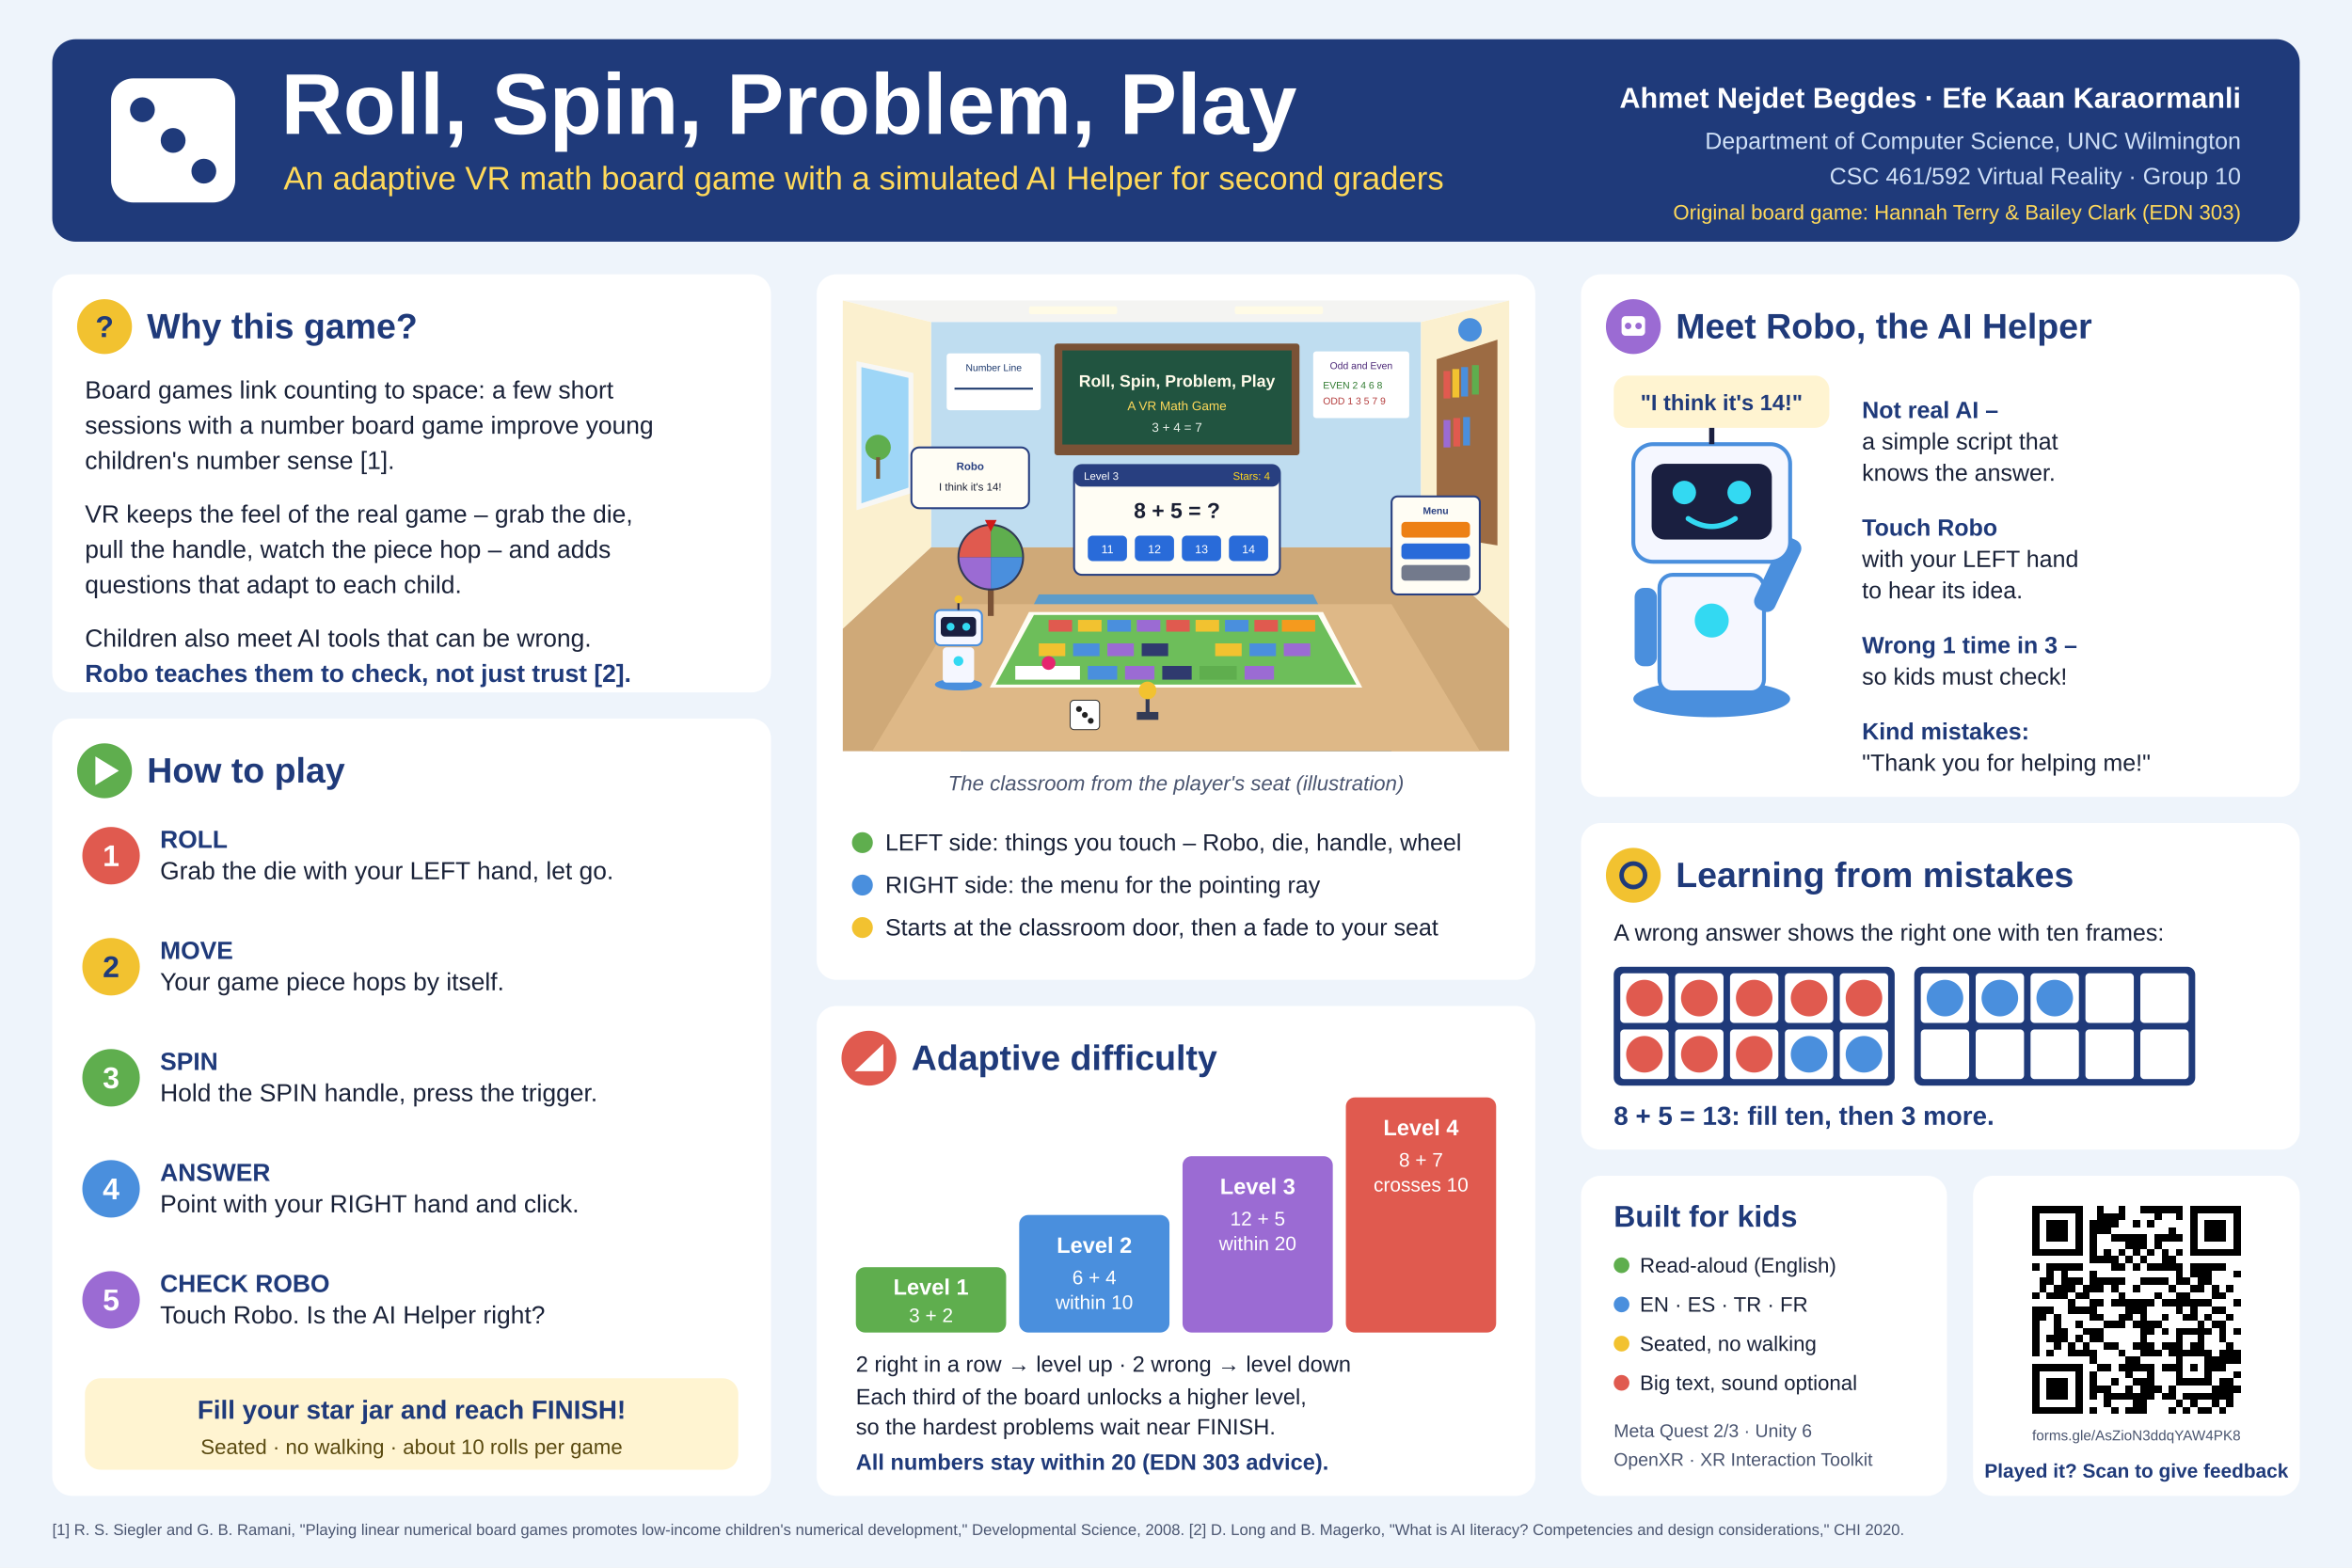
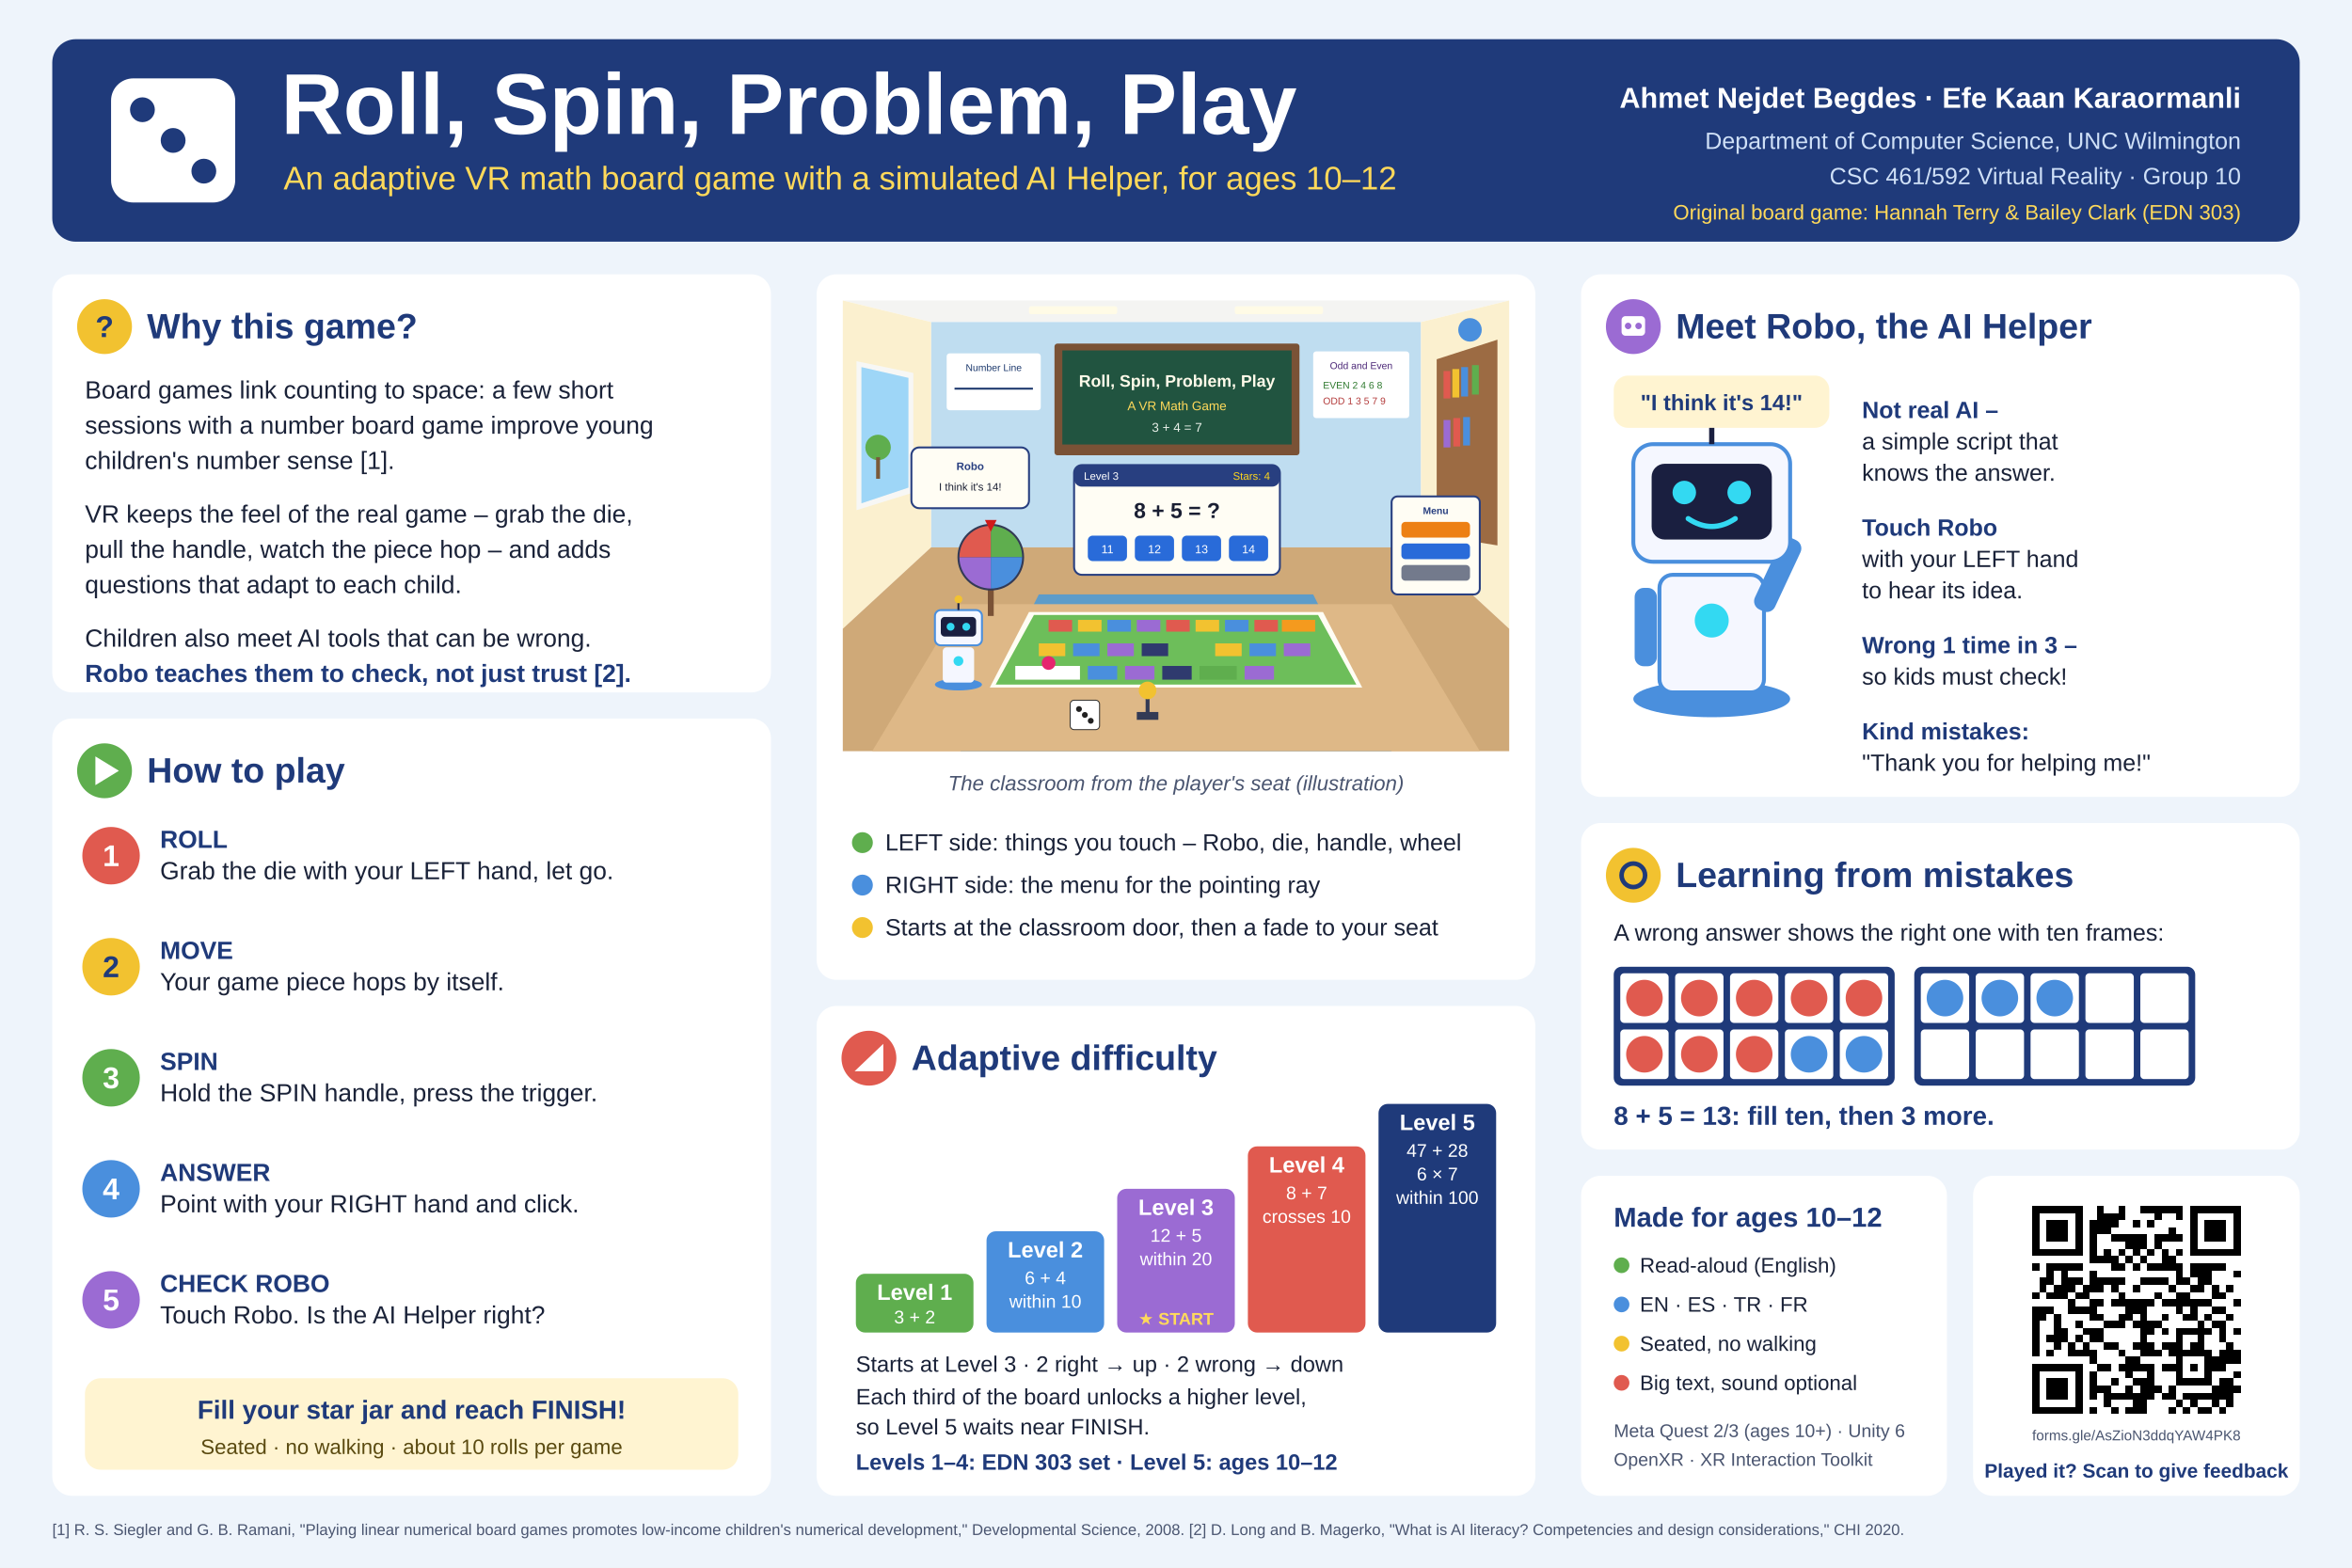
<svg xmlns="http://www.w3.org/2000/svg" width="36in" height="24in" viewBox="0 0 3600 2400" font-family="Arial, Helvetica, sans-serif">
  <rect x="0" y="0" width="3600" height="2400" fill="#EEF4FB" />
  <rect x="80" y="60" width="3440" height="310" rx="36" fill="#1F3A7A" />
  <g transform="translate(170 215)">
    <rect x="0" y="-95" width="190" height="190" rx="34" fill="#FFFFFF" />
    <circle cx="48" cy="-47" r="19" fill="#1F3A7A" />
    <circle cx="95" cy="0" r="19" fill="#1F3A7A" />
    <circle cx="142" cy="47" r="19" fill="#1F3A7A" />
  </g>
  <text x="430" y="205" font-size="132" font-weight="bold" fill="#FFFFFF">Roll, Spin, Problem, Play</text>
-   <text x="434" y="290" font-size="50" fill="#FFD95A">An adaptive VR math board game with a simulated AI Helper for second graders</text>
+   <text x="434" y="290" font-size="50" fill="#FFD95A">An adaptive VR math board game with a simulated AI Helper, for ages 10–12</text>
  <text x="3430" y="165" font-size="44" font-weight="bold" fill="#FFFFFF" text-anchor="end">Ahmet Nejdet Begdes · Efe Kaan Karaormanli</text>
  <text x="3430" y="228" font-size="36" fill="#CFE0F7" text-anchor="end">Department of Computer Science, UNC Wilmington</text>
  <text x="3430" y="282" font-size="36" fill="#CFE0F7" text-anchor="end">CSC 461/592 Virtual Reality · Group 10</text>
  <text x="3430" y="336" font-size="32" fill="#FFD95A" text-anchor="end">Original board game: Hannah Terry &amp; Bailey Clark (EDN 303)</text>
  <rect x="80" y="420" width="1100" height="640" rx="30" fill="#FFFFFF" />
  <circle cx="160" cy="500" r="42" fill="#F2C230" />
  <text x="160" y="516" font-size="46" font-weight="bold" fill="#1F3A7A" text-anchor="middle">?</text>
  <text x="225" y="518" font-size="54" font-weight="bold" fill="#1F3A7A">Why this game?</text>
  <g font-size="38" fill="#1A2238">
    <text x="130" y="610">Board games link counting to space: a few short</text>
    <text x="130" y="664">sessions with a number board game improve young</text>
    <text x="130" y="718">children's number sense [1].</text>
    <text x="130" y="800">VR keeps the feel of the real game – grab the die,</text>
    <text x="130" y="854">pull the handle, watch the piece hop – and adds</text>
    <text x="130" y="908">questions that adapt to each child.</text>
    <text x="130" y="990">Children also meet AI tools that can be wrong.</text>
    <text x="130" y="1044" font-weight="bold" fill="#1F3A7A">Robo teaches them to check, not just trust [2].</text>
  </g>
  <rect x="80" y="1100" width="1100" height="1190" rx="30" fill="#FFFFFF" />
  <circle cx="160" cy="1180" r="42" fill="#5FAE4E" />
  <polygon points="146,1158 146,1202 182,1180" fill="#FFFFFF" />
  <text x="225" y="1198" font-size="54" font-weight="bold" fill="#1F3A7A">How to play</text>
  <g font-size="38" fill="#1A2238">
    <circle cx="170" cy="1310" r="44" fill="#E05A4F" />
    <text x="170" y="1326" font-size="46" font-weight="bold" fill="#FFFFFF" text-anchor="middle">1</text>
    <text x="245" y="1298" font-weight="bold" fill="#1F3A7A">ROLL</text>
    <text x="245" y="1346">Grab the die with your LEFT hand, let go.</text>
    <circle cx="170" cy="1480" r="44" fill="#F2C230" />
    <text x="170" y="1496" font-size="46" font-weight="bold" fill="#1F3A7A" text-anchor="middle">2</text>
    <text x="245" y="1468" font-weight="bold" fill="#1F3A7A">MOVE</text>
    <text x="245" y="1516">Your game piece hops by itself.</text>
    <circle cx="170" cy="1650" r="44" fill="#5FAE4E" />
    <text x="170" y="1666" font-size="46" font-weight="bold" fill="#FFFFFF" text-anchor="middle">3</text>
    <text x="245" y="1638" font-weight="bold" fill="#1F3A7A">SPIN</text>
    <text x="245" y="1686">Hold the SPIN handle, press the trigger.</text>
    <circle cx="170" cy="1820" r="44" fill="#4A8FDD" />
    <text x="170" y="1836" font-size="46" font-weight="bold" fill="#FFFFFF" text-anchor="middle">4</text>
    <text x="245" y="1808" font-weight="bold" fill="#1F3A7A">ANSWER</text>
    <text x="245" y="1856">Point with your RIGHT hand and click.</text>
    <circle cx="170" cy="1990" r="44" fill="#9B6BD3" />
    <text x="170" y="2006" font-size="46" font-weight="bold" fill="#FFFFFF" text-anchor="middle">5</text>
    <text x="245" y="1978" font-weight="bold" fill="#1F3A7A">CHECK ROBO</text>
    <text x="245" y="2026">Touch Robo. Is the AI Helper right?</text>
  </g>
  <rect x="130" y="2110" width="1000" height="140" rx="24" fill="#FFF4D1" />
  <text x="630" y="2172" font-size="40" font-weight="bold" fill="#1F3A7A" text-anchor="middle">Fill your star jar and reach FINISH!</text>
  <text x="630" y="2226" font-size="32" fill="#5A4A10" text-anchor="middle">Seated · no walking · about 10 rolls per game</text>
  <rect x="1250" y="420" width="1100" height="1080" rx="30" fill="#FFFFFF" />
  <svg x="1290" y="460" width="1020" height="690" viewBox="0 0 680 460">
    <polygon points="0,0 680,0 590,22 90,22" fill="#F4F4F2" />
    <rect x="190" y="6" width="90" height="8" rx="2" fill="#FFFBE6" />
    <rect x="400" y="6" width="90" height="8" rx="2" fill="#FFFBE6" />
    <rect x="90" y="22" width="500" height="230" fill="#BFDDF0" />
    <polygon points="0,0 90,22 90,252 0,335" fill="#FBF0CF" />
    <polygon points="680,0 590,22 590,252 680,335" fill="#FBF0CF" />
    <polygon points="0,335 90,252 590,252 680,335 680,460 0,460" fill="#CFA978" />
    <polygon points="120,460 200,300 480,300 560,460" fill="#5E9CC9" />
    <polygon points="14,62 72,74 72,196 14,214" fill="#F7F7F5" />
    <polygon points="19,68 67,79 67,191 19,207" fill="#9ED6F7" />
    <circle cx="36" cy="150" r="13" fill="#5FAE4E" />
    <rect x="34" y="160" width="4" height="22" fill="#7A5A3A" />
    <rect x="216" y="44" width="250" height="114" rx="3" fill="#7A5236" />
    <rect x="224" y="51" width="234" height="96" fill="#215440" />
    <text x="341" y="88" text-anchor="middle" font-size="17" fill="#FFFBEA" font-weight="bold">Roll, Spin, Problem, Play</text>
    <text x="341" y="112" text-anchor="middle" font-size="13" fill="#FFD95A">A VR Math Game</text>
    <text x="341" y="134" text-anchor="middle" font-size="13" fill="#E8F0E8">3 + 4 = 7</text>
    <rect x="106" y="54" width="96" height="58" rx="3" fill="#FFFFFF" />
    <line x1="114" y1="90" x2="194" y2="90" stroke="#1E3A6E" stroke-width="2" />
    <text x="154" y="72" text-anchor="middle" font-size="10" fill="#1E3A6E">Number Line</text>
    <rect x="480" y="52" width="98" height="68" rx="3" fill="#FFFFFF" />
    <text x="529" y="70" text-anchor="middle" font-size="10" fill="#4B2777">Odd and Even</text>
    <text x="490" y="90" font-size="10" fill="#2F7A2F">EVEN 2 4 6 8</text>
    <text x="490" y="106" font-size="10" fill="#B23A3A">ODD 1 3 5 7 9</text>
    <circle cx="341" cy="30" r="0" fill="none" />
    <polygon points="606,60 668,40 668,250 606,240" fill="#9C6B43" />
    <rect x="613" y="72" width="7" height="28" fill="#E05A4F" />
    <rect x="622" y="70" width="7" height="29" fill="#F2C230" />
    <rect x="631" y="68" width="7" height="30" fill="#4A8FDD" />
    <rect x="642" y="66" width="7" height="30" fill="#5FAE4E" />
    <rect x="613" y="122" width="7" height="28" fill="#9B6BD3" />
    <rect x="623" y="120" width="7" height="29" fill="#E05A4F" />
    <rect x="633" y="119" width="7" height="29" fill="#4A8FDD" />
    <circle cx="640" cy="30" r="12" fill="#4A8FDD" />
    <polygon points="120,310 560,310 650,460 30,460" fill="#DEB887" />
    <polygon points="190,318 490,318 530,395 150,395" fill="#FFFDF4" />
    <polygon points="195,321 485,321 524,392 156,392" fill="#6DBE5A" />
    <g fill="#E05A4F">
      <rect x="210" y="326" width="24" height="12" />
      <rect x="330" y="326" width="24" height="12" />
      <rect x="420" y="326" width="24" height="12" />
    </g>
    <g fill="#F2C230">
      <rect x="240" y="326" width="24" height="12" />
      <rect x="360" y="326" width="24" height="12" />
      <rect x="200" y="350" width="27" height="13" />
      <rect x="380" y="350" width="27" height="13" />
    </g>
    <g fill="#4A8FDD">
      <rect x="270" y="326" width="24" height="12" />
      <rect x="390" y="326" width="24" height="12" />
      <rect x="235" y="350" width="27" height="13" />
      <rect x="415" y="350" width="27" height="13" />
      <rect x="250" y="373" width="30" height="14" />
    </g>
    <g fill="#9B6BD3">
      <rect x="300" y="326" width="24" height="12" />
      <rect x="270" y="350" width="27" height="13" />
      <rect x="450" y="350" width="27" height="13" />
      <rect x="288" y="373" width="30" height="14" />
      <rect x="410" y="373" width="30" height="14" />
    </g>
    <g fill="#2F3A6E">
      <rect x="305" y="350" width="27" height="13" />
      <rect x="326" y="373" width="30" height="14" />
    </g>
    <rect x="448" y="326" width="34" height="12" fill="#F59A1E" />
    <rect x="176" y="373" width="66" height="14" fill="#FFFFFF" />
    <rect x="364" y="373" width="38" height="14" fill="#5FAE4E" />
    <circle cx="210" cy="370" r="7" fill="#E6266F" />
    <rect x="232" y="408" width="30" height="30" rx="4" fill="#FFFFFF" stroke="#333333" stroke-width="1" />
    <circle cx="241" cy="417" r="3" fill="#222222" />
    <circle cx="253" cy="429" r="3" fill="#222222" />
    <circle cx="247" cy="423" r="3" fill="#222222" />
    <rect x="300" y="420" width="22" height="8" fill="#333A55" />
    <rect x="309" y="400" width="4" height="22" fill="#333A55" />
    <circle cx="311" cy="398" r="9" fill="#F2C230" />
    <rect x="148" y="282" width="6" height="40" fill="#7A5236" />
    <circle cx="151" cy="262" r="34" fill="#333A55" />
    <path d="M151 262 L151 230 A32 32 0 0 1 183 262 Z" fill="#5FAE4E" />
    <path d="M151 262 L183 262 A32 32 0 0 1 151 294 Z" fill="#4A8FDD" />
    <path d="M151 262 L151 294 A32 32 0 0 1 119 262 Z" fill="#9B6BD3" />
    <path d="M151 262 L119 262 A32 32 0 0 1 151 230 Z" fill="#E05A4F" />
    <polygon points="145,224 157,224 151,236" fill="#D11A1A" />
    <g transform="translate(118 330)">
      <ellipse cx="0" cy="62" rx="24" ry="6" fill="#4A8FDD" />
      <rect x="-16" y="24" width="32" height="36" rx="4" fill="#F5F7FF" />
      <circle cx="0" cy="38" r="5" fill="#33D9F2" />
      <rect x="-24" y="-14" width="48" height="36" rx="6" fill="#F5F7FF" stroke="#4A8FDD" stroke-width="2" />
      <rect x="-18" y="-7" width="36" height="20" rx="4" fill="#1A1F40" />
      <circle cx="-8" cy="3" r="4" fill="#33D9F2" />
      <circle cx="8" cy="3" r="4" fill="#33D9F2" />
      <line x1="0" y1="-14" x2="0" y2="-22" stroke="#1A1F40" stroke-width="2" />
      <circle cx="0" cy="-25" r="4" fill="#F2C230" />
    </g>
    <rect x="70" y="150" width="120" height="62" rx="8" fill="#FFFDF4" stroke="#283F80" stroke-width="2" />
    <text x="130" y="173" text-anchor="middle" font-size="11" fill="#283F80" font-weight="bold">Robo</text>
    <text x="130" y="194" text-anchor="middle" font-size="11" fill="#1A1F33">I think it's 14!</text>
    <rect x="236" y="168" width="210" height="112" rx="8" fill="#FFFDF4" stroke="#283F80" stroke-width="2" />
    <rect x="236" y="168" width="210" height="22" rx="8" fill="#283F80" />
    <text x="246" y="183" font-size="11" fill="#FFFFFF">Level 3</text>
    <text x="436" y="183" text-anchor="end" font-size="11" fill="#FFD61A">Stars: 4</text>
    <text x="341" y="222" text-anchor="middle" font-size="22" fill="#1A1F33" font-weight="bold">8 + 5 = ?</text>
    <g fill="#296BD9">
      <rect x="250" y="240" width="40" height="26" rx="5" />
      <rect x="298" y="240" width="40" height="26" rx="5" />
      <rect x="346" y="240" width="40" height="26" rx="5" />
      <rect x="394" y="240" width="40" height="26" rx="5" />
    </g>
    <g font-size="12" fill="#FFFFFF" text-anchor="middle">
      <text x="270" y="258">11</text>
      <text x="318" y="258">12</text>
      <text x="366" y="258">13</text>
      <text x="414" y="258">14</text>
    </g>
    <rect x="560" y="200" width="90" height="100" rx="6" fill="#FFFDF4" stroke="#283F80" stroke-width="2" />
    <text x="605" y="218" text-anchor="middle" font-size="10" fill="#283F80" font-weight="bold">Menu</text>
    <rect x="570" y="226" width="70" height="16" rx="4" fill="#ED8014" />
    <rect x="570" y="248" width="70" height="16" rx="4" fill="#296BD9" />
    <rect x="570" y="270" width="70" height="16" rx="4" fill="#737A8C" />
  </svg>
  <text x="1800" y="1210" font-size="32" fill="#4A5570" text-anchor="middle" font-style="italic">The classroom from the player's seat (illustration)</text>
  <g font-size="36" fill="#1A2238">
    <circle cx="1320" cy="1290" r="16" fill="#5FAE4E" />
    <text x="1355" y="1302">LEFT side: things you touch – Robo, die, handle, wheel</text>
    <circle cx="1320" cy="1355" r="16" fill="#4A8FDD" />
    <text x="1355" y="1367">RIGHT side: the menu for the pointing ray</text>
    <circle cx="1320" cy="1420" r="16" fill="#F2C230" />
    <text x="1355" y="1432">Starts at the classroom door, then a fade to your seat</text>
  </g>
  <rect x="1250" y="1540" width="1100" height="750" rx="30" fill="#FFFFFF" />
  <circle cx="1330" cy="1620" r="42" fill="#E05A4F" />
  <polygon points="1308,1640 1352,1640 1352,1598" fill="#FFFFFF" />
  <text x="1395" y="1638" font-size="54" font-weight="bold" fill="#1F3A7A">Adaptive difficulty</text>
  <g font-size="34" font-weight="bold" fill="#FFFFFF" text-anchor="middle">
-     <rect x="1310" y="1940" width="230" height="100" rx="14" fill="#5FAE4E" />
-     <text x="1425" y="1982">Level 1</text>
-     <rect x="1560" y="1860" width="230" height="180" rx="14" fill="#4A8FDD" />
-     <text x="1675" y="1918">Level 2</text>
-     <rect x="1810" y="1770" width="230" height="270" rx="14" fill="#9B6BD3" />
-     <text x="1925" y="1828">Level 3</text>
-     <rect x="2060" y="1680" width="230" height="360" rx="14" fill="#E05A4F" />
-     <text x="2175" y="1738">Level 4</text>
-   </g>
-   <g font-size="30" fill="#FFFFFF" text-anchor="middle">
-     <text x="1425" y="2024">3 + 2</text>
-     <text x="1675" y="1966">6 + 4</text>
-     <text x="1675" y="2004">within 10</text>
-     <text x="1925" y="1876">12 + 5</text>
-     <text x="1925" y="1914">within 20</text>
-     <text x="2175" y="1786">8 + 7</text>
-     <text x="2175" y="1824">crosses 10</text>
-   </g>
+     <rect x="1310" y="1950" width="180" height="90" rx="14" fill="#5FAE4E" />
+     <text x="1400" y="1990">Level 1</text>
+     <rect x="1510" y="1885" width="180" height="155" rx="14" fill="#4A8FDD" />
+     <text x="1600" y="1925">Level 2</text>
+     <rect x="1710" y="1820" width="180" height="220" rx="14" fill="#9B6BD3" />
+     <text x="1800" y="1860">Level 3</text>
+     <rect x="1910" y="1755" width="180" height="285" rx="14" fill="#E05A4F" />
+     <text x="2000" y="1795">Level 4</text>
+     <rect x="2110" y="1690" width="180" height="350" rx="14" fill="#1F3A7A" />
+     <text x="2200" y="1730">Level 5</text>
+   </g>
+   <g font-size="28" fill="#FFFFFF" text-anchor="middle">
+     <text x="1400" y="2026">3 + 2</text>
+     <text x="1600" y="1966">6 + 4</text>
+     <text x="1600" y="2002">within 10</text>
+     <text x="1800" y="1901">12 + 5</text>
+     <text x="1800" y="1937">within 20</text>
+     <text x="2000" y="1836">8 + 7</text>
+     <text x="2000" y="1872">crosses 10</text>
+     <text x="2200" y="1771">47 + 28</text>
+     <text x="2200" y="1807">6 × 7</text>
+     <text x="2200" y="1843">within 100</text>
+   </g>
+   <text x="1800" y="2028" font-size="26" font-weight="bold" fill="#FFD95A" text-anchor="middle">★ START</text>
  <g font-size="34" fill="#1A2238">
-     <text x="1310" y="2100">2 right in a row → level up · 2 wrong → level down</text>
+     <text x="1310" y="2100">Starts at Level 3 · 2 right → up · 2 wrong → down</text>
    <text x="1310" y="2150">Each third of the board unlocks a higher level,</text>
-     <text x="1310" y="2196">so the hardest problems wait near FINISH.</text>
-     <text x="1310" y="2250" font-weight="bold" fill="#1F3A7A">All numbers stay within 20 (EDN 303 advice).</text>
+     <text x="1310" y="2196">so Level 5 waits near FINISH.</text>
+     <text x="1310" y="2250" font-weight="bold" fill="#1F3A7A">Levels 1–4: EDN 303 set · Level 5: ages 10–12</text>
  </g>
  <rect x="2420" y="420" width="1100" height="800" rx="30" fill="#FFFFFF" />
  <circle cx="2500" cy="500" r="42" fill="#9B6BD3" />
  <rect x="2482" y="484" width="36" height="30" rx="6" fill="#FFFFFF" />
  <circle cx="2492" cy="499" r="5" fill="#9B6BD3" />
  <circle cx="2508" cy="499" r="5" fill="#9B6BD3" />
  <text x="2565" y="518" font-size="54" font-weight="bold" fill="#1F3A7A">Meet Robo, the AI Helper</text>
  <g transform="translate(2620 800)">
    <ellipse cx="0" cy="270" rx="120" ry="28" fill="#4A8FDD" />
    <rect x="-80" y="80" width="160" height="180" rx="20" fill="#F5F7FF" stroke="#4A8FDD" stroke-width="6" />
    <circle cx="0" cy="150" r="26" fill="#33D9F2" />
    <rect x="-118" y="100" width="34" height="120" rx="14" fill="#4A8FDD" />
    <rect x="84" y="20" width="34" height="120" rx="14" fill="#4A8FDD" transform="rotate(25 101 80)" />
    <rect x="-120" y="-120" width="240" height="180" rx="30" fill="#F5F7FF" stroke="#4A8FDD" stroke-width="6" />
    <rect x="-92" y="-90" width="184" height="116" rx="20" fill="#1A1F40" />
    <circle cx="-42" cy="-46" r="18" fill="#33D9F2" />
    <circle cx="42" cy="-46" r="18" fill="#33D9F2" />
    <path d="M -36 -6 Q 0 18 36 -6" stroke="#33D9F2" stroke-width="8" fill="none" stroke-linecap="round" />
    <line x1="0" y1="-120" x2="0" y2="-160" stroke="#1A1F40" stroke-width="8" />
    <circle cx="0" cy="-172" r="18" fill="#F2C230" />
  </g>
  <rect x="2470" y="575" width="330" height="80" rx="22" fill="#FFF4D1" />
  <text x="2635" y="628" font-size="34" font-weight="bold" fill="#1F3A7A" text-anchor="middle">"I think it's 14!"</text>
  <g font-size="36" fill="#1A2238">
    <text x="2850" y="640" font-weight="bold" fill="#1F3A7A">Not real AI –</text>
    <text x="2850" y="688">a simple script that</text>
    <text x="2850" y="736">knows the answer.</text>
    <text x="2850" y="820" font-weight="bold" fill="#1F3A7A">Touch Robo</text>
    <text x="2850" y="868">with your LEFT hand</text>
    <text x="2850" y="916">to hear its idea.</text>
    <text x="2850" y="1000" font-weight="bold" fill="#1F3A7A">Wrong 1 time in 3 –</text>
    <text x="2850" y="1048">so kids must check!</text>
    <text x="2850" y="1132" font-weight="bold" fill="#1F3A7A">Kind mistakes:</text>
    <text x="2850" y="1180">"Thank you for helping me!"</text>
  </g>
  <rect x="2420" y="1260" width="1100" height="500" rx="30" fill="#FFFFFF" />
  <circle cx="2500" cy="1340" r="42" fill="#F2C230" />
  <circle cx="2500" cy="1340" r="18" fill="none" stroke="#1F3A7A" stroke-width="7" />
  <text x="2565" y="1358" font-size="54" font-weight="bold" fill="#1F3A7A">Learning from mistakes</text>
  <text x="2470" y="1440" font-size="36" fill="#1A2238">A wrong answer shows the right one with ten frames:</text>
  <g>
    <rect x="2470" y="1480" width="430" height="182" rx="12" fill="#1F3A7A" />
    <rect x="2930" y="1480" width="430" height="182" rx="12" fill="#1F3A7A" />
    <g fill="#FFFFFF">
      <rect x="2480" y="1490" width="74" height="76" rx="6" />
      <rect x="2564" y="1490" width="74" height="76" rx="6" />
      <rect x="2648" y="1490" width="74" height="76" rx="6" />
      <rect x="2732" y="1490" width="74" height="76" rx="6" />
      <rect x="2816" y="1490" width="74" height="76" rx="6" />
      <rect x="2480" y="1576" width="74" height="76" rx="6" />
      <rect x="2564" y="1576" width="74" height="76" rx="6" />
      <rect x="2648" y="1576" width="74" height="76" rx="6" />
      <rect x="2732" y="1576" width="74" height="76" rx="6" />
      <rect x="2816" y="1576" width="74" height="76" rx="6" />
      <rect x="2940" y="1490" width="74" height="76" rx="6" />
      <rect x="3024" y="1490" width="74" height="76" rx="6" />
      <rect x="3108" y="1490" width="74" height="76" rx="6" />
      <rect x="3192" y="1490" width="74" height="76" rx="6" />
      <rect x="3276" y="1490" width="74" height="76" rx="6" />
      <rect x="2940" y="1576" width="74" height="76" rx="6" />
      <rect x="3024" y="1576" width="74" height="76" rx="6" />
      <rect x="3108" y="1576" width="74" height="76" rx="6" />
      <rect x="3192" y="1576" width="74" height="76" rx="6" />
      <rect x="3276" y="1576" width="74" height="76" rx="6" />
    </g>
    <g fill="#E05A4F">
      <circle cx="2517" cy="1528" r="28" />
      <circle cx="2601" cy="1528" r="28" />
      <circle cx="2685" cy="1528" r="28" />
      <circle cx="2769" cy="1528" r="28" />
      <circle cx="2853" cy="1528" r="28" />
      <circle cx="2517" cy="1614" r="28" />
      <circle cx="2601" cy="1614" r="28" />
      <circle cx="2685" cy="1614" r="28" />
    </g>
    <g fill="#4A8FDD">
      <circle cx="2769" cy="1614" r="28" />
      <circle cx="2853" cy="1614" r="28" />
      <circle cx="2977" cy="1528" r="28" />
      <circle cx="3061" cy="1528" r="28" />
      <circle cx="3145" cy="1528" r="28" />
    </g>
  </g>
  <text x="2470" y="1722" font-size="40" font-weight="bold" fill="#1F3A7A">8 + 5 = 13: fill ten, then 3 more.</text>
  <rect x="2420" y="1800" width="560" height="490" rx="30" fill="#FFFFFF" />
-   <text x="2470" y="1878" font-size="46" font-weight="bold" fill="#1F3A7A">Built for kids</text>
+   <text x="2470" y="1878" font-size="42" font-weight="bold" fill="#1F3A7A">Made for ages 10–12</text>
  <g font-size="32" fill="#1A2238">
    <circle cx="2482" cy="1937" r="12" fill="#5FAE4E" />
    <text x="2510" y="1948">Read-aloud (English)</text>
    <circle cx="2482" cy="1997" r="12" fill="#4A8FDD" />
    <text x="2510" y="2008">EN · ES · TR · FR</text>
    <circle cx="2482" cy="2057" r="12" fill="#F2C230" />
    <text x="2510" y="2068">Seated, no walking</text>
    <circle cx="2482" cy="2117" r="12" fill="#E05A4F" />
    <text x="2510" y="2128">Big text, sound optional</text>
  </g>
-   <text x="2470" y="2200" font-size="28" fill="#4A5570">Meta Quest 2/3 · Unity 6</text>
+   <text x="2470" y="2200" font-size="28" fill="#4A5570">Meta Quest 2/3 (ages 10+) · Unity 6</text>
  <text x="2470" y="2244" font-size="28" fill="#4A5570">OpenXR · XR Interaction Toolkit</text>
  <rect x="3020" y="1800" width="500" height="490" rx="30" fill="#FFFFFF" />
  <g id="feedback-qr" fill="#000000" shape-rendering="crispEdges">
    <rect x="3110.5" y="1846" width="77" height="11" />
    <rect x="3209.5" y="1846" width="11" height="11" />
    <rect x="3242.5" y="1846" width="11" height="11" />
    <rect x="3275.5" y="1846" width="66" height="11" />
    <rect x="3352.5" y="1846" width="77" height="11" />
    <rect x="3110.5" y="1857" width="11" height="11" />
    <rect x="3176.5" y="1857" width="11" height="11" />
    <rect x="3209.5" y="1857" width="44" height="11" />
    <rect x="3297.5" y="1857" width="11" height="11" />
    <rect x="3330.5" y="1857" width="11" height="11" />
    <rect x="3352.5" y="1857" width="11" height="11" />
    <rect x="3418.5" y="1857" width="11" height="11" />
    <rect x="3110.5" y="1868" width="11" height="11" />
    <rect x="3132.5" y="1868" width="33" height="11" />
    <rect x="3176.5" y="1868" width="11" height="11" />
    <rect x="3198.5" y="1868" width="44" height="11" />
    <rect x="3264.5" y="1868" width="11" height="11" />
    <rect x="3286.5" y="1868" width="11" height="11" />
    <rect x="3352.5" y="1868" width="11" height="11" />
    <rect x="3374.5" y="1868" width="33" height="11" />
    <rect x="3418.5" y="1868" width="11" height="11" />
    <rect x="3110.5" y="1879" width="11" height="11" />
    <rect x="3132.5" y="1879" width="33" height="11" />
    <rect x="3176.5" y="1879" width="11" height="11" />
    <rect x="3198.5" y="1879" width="33" height="11" />
    <rect x="3319.5" y="1879" width="11" height="11" />
    <rect x="3352.5" y="1879" width="11" height="11" />
    <rect x="3374.5" y="1879" width="33" height="11" />
    <rect x="3418.5" y="1879" width="11" height="11" />
    <rect x="3110.5" y="1890" width="11" height="11" />
    <rect x="3132.5" y="1890" width="33" height="11" />
    <rect x="3176.5" y="1890" width="11" height="11" />
    <rect x="3198.5" y="1890" width="11" height="11" />
    <rect x="3231.5" y="1890" width="55" height="11" />
    <rect x="3297.5" y="1890" width="44" height="11" />
    <rect x="3352.5" y="1890" width="11" height="11" />
    <rect x="3374.5" y="1890" width="33" height="11" />
    <rect x="3418.5" y="1890" width="11" height="11" />
    <rect x="3110.5" y="1901" width="11" height="11" />
    <rect x="3176.5" y="1901" width="11" height="11" />
    <rect x="3198.5" y="1901" width="11" height="11" />
    <rect x="3253.5" y="1901" width="33" height="11" />
    <rect x="3297.5" y="1901" width="11" height="11" />
    <rect x="3352.5" y="1901" width="11" height="11" />
    <rect x="3418.5" y="1901" width="11" height="11" />
    <rect x="3110.5" y="1912" width="77" height="11" />
    <rect x="3198.5" y="1912" width="11" height="11" />
    <rect x="3220.5" y="1912" width="11" height="11" />
    <rect x="3242.5" y="1912" width="11" height="11" />
    <rect x="3264.5" y="1912" width="11" height="11" />
    <rect x="3286.5" y="1912" width="11" height="11" />
    <rect x="3308.5" y="1912" width="11" height="11" />
    <rect x="3330.5" y="1912" width="11" height="11" />
    <rect x="3352.5" y="1912" width="77" height="11" />
    <rect x="3198.5" y="1923" width="44" height="11" />
    <rect x="3253.5" y="1923" width="11" height="11" />
    <rect x="3275.5" y="1923" width="11" height="11" />
    <rect x="3308.5" y="1923" width="22" height="11" />
    <rect x="3110.5" y="1934" width="11" height="11" />
    <rect x="3132.5" y="1934" width="55" height="11" />
    <rect x="3231.5" y="1934" width="22" height="11" />
    <rect x="3264.5" y="1934" width="11" height="11" />
    <rect x="3286.5" y="1934" width="55" height="11" />
    <rect x="3352.5" y="1934" width="55" height="11" />
    <rect x="3132.5" y="1945" width="11" height="11" />
    <rect x="3154.5" y="1945" width="11" height="11" />
    <rect x="3198.5" y="1945" width="11" height="11" />
    <rect x="3330.5" y="1945" width="11" height="11" />
    <rect x="3352.5" y="1945" width="33" height="11" />
    <rect x="3418.5" y="1945" width="11" height="11" />
    <rect x="3121.5" y="1956" width="22" height="11" />
    <rect x="3154.5" y="1956" width="33" height="11" />
    <rect x="3198.5" y="1956" width="55" height="11" />
    <rect x="3275.5" y="1956" width="44" height="11" />
    <rect x="3330.5" y="1956" width="22" height="11" />
    <rect x="3363.5" y="1956" width="22" height="11" />
    <rect x="3121.5" y="1967" width="11" height="11" />
    <rect x="3143.5" y="1967" width="33" height="11" />
    <rect x="3187.5" y="1967" width="33" height="11" />
    <rect x="3231.5" y="1967" width="11" height="11" />
    <rect x="3264.5" y="1967" width="11" height="11" />
    <rect x="3319.5" y="1967" width="11" height="11" />
    <rect x="3352.5" y="1967" width="22" height="11" />
    <rect x="3385.5" y="1967" width="11" height="11" />
    <rect x="3407.5" y="1967" width="11" height="11" />
    <rect x="3110.5" y="1978" width="11" height="11" />
    <rect x="3132.5" y="1978" width="33" height="11" />
    <rect x="3176.5" y="1978" width="22" height="11" />
    <rect x="3242.5" y="1978" width="11" height="11" />
    <rect x="3297.5" y="1978" width="11" height="11" />
    <rect x="3330.5" y="1978" width="22" height="11" />
    <rect x="3385.5" y="1978" width="22" height="11" />
    <rect x="3165.5" y="1989" width="11" height="11" />
    <rect x="3198.5" y="1989" width="22" height="11" />
    <rect x="3231.5" y="1989" width="66" height="11" />
    <rect x="3308.5" y="1989" width="77" height="11" />
    <rect x="3418.5" y="1989" width="11" height="11" />
    <rect x="3110.5" y="2000" width="33" height="11" />
    <rect x="3165.5" y="2000" width="44" height="11" />
    <rect x="3253.5" y="2000" width="33" height="11" />
    <rect x="3330.5" y="2000" width="11" height="11" />
    <rect x="3352.5" y="2000" width="11" height="11" />
    <rect x="3385.5" y="2000" width="22" height="11" />
    <rect x="3110.5" y="2011" width="22" height="11" />
    <rect x="3143.5" y="2011" width="11" height="11" />
    <rect x="3198.5" y="2011" width="22" height="11" />
    <rect x="3242.5" y="2011" width="22" height="11" />
    <rect x="3275.5" y="2011" width="11" height="11" />
    <rect x="3308.5" y="2011" width="11" height="11" />
    <rect x="3341.5" y="2011" width="22" height="11" />
    <rect x="3374.5" y="2011" width="11" height="11" />
    <rect x="3407.5" y="2011" width="11" height="11" />
    <rect x="3110.5" y="2022" width="11" height="11" />
    <rect x="3143.5" y="2022" width="11" height="11" />
    <rect x="3176.5" y="2022" width="11" height="11" />
    <rect x="3220.5" y="2022" width="33" height="11" />
    <rect x="3264.5" y="2022" width="44" height="11" />
    <rect x="3363.5" y="2022" width="11" height="11" />
    <rect x="3385.5" y="2022" width="22" height="11" />
    <rect x="3110.5" y="2033" width="11" height="11" />
    <rect x="3143.5" y="2033" width="22" height="11" />
    <rect x="3187.5" y="2033" width="33" height="11" />
    <rect x="3275.5" y="2033" width="22" height="11" />
    <rect x="3308.5" y="2033" width="11" height="11" />
    <rect x="3330.5" y="2033" width="55" height="11" />
    <rect x="3396.5" y="2033" width="11" height="11" />
    <rect x="3418.5" y="2033" width="11" height="11" />
    <rect x="3110.5" y="2044" width="11" height="11" />
    <rect x="3132.5" y="2044" width="33" height="11" />
    <rect x="3176.5" y="2044" width="11" height="11" />
    <rect x="3198.5" y="2044" width="22" height="11" />
    <rect x="3275.5" y="2044" width="11" height="11" />
    <rect x="3330.5" y="2044" width="11" height="11" />
    <rect x="3363.5" y="2044" width="11" height="11" />
    <rect x="3396.5" y="2044" width="11" height="11" />
    <rect x="3110.5" y="2055" width="11" height="11" />
    <rect x="3143.5" y="2055" width="11" height="11" />
    <rect x="3165.5" y="2055" width="11" height="11" />
    <rect x="3187.5" y="2055" width="11" height="11" />
    <rect x="3220.5" y="2055" width="22" height="11" />
    <rect x="3264.5" y="2055" width="33" height="11" />
    <rect x="3308.5" y="2055" width="33" height="11" />
    <rect x="3352.5" y="2055" width="22" height="11" />
    <rect x="3407.5" y="2055" width="11" height="11" />
    <rect x="3110.5" y="2066" width="11" height="11" />
    <rect x="3132.5" y="2066" width="11" height="11" />
    <rect x="3165.5" y="2066" width="44" height="11" />
    <rect x="3242.5" y="2066" width="11" height="11" />
    <rect x="3275.5" y="2066" width="33" height="11" />
    <rect x="3319.5" y="2066" width="66" height="11" />
    <rect x="3396.5" y="2066" width="33" height="11" />
    <rect x="3198.5" y="2077" width="11" height="11" />
    <rect x="3253.5" y="2077" width="22" height="11" />
    <rect x="3330.5" y="2077" width="11" height="11" />
    <rect x="3374.5" y="2077" width="55" height="11" />
    <rect x="3110.5" y="2088" width="77" height="11" />
    <rect x="3209.5" y="2088" width="22" height="11" />
    <rect x="3242.5" y="2088" width="55" height="11" />
    <rect x="3308.5" y="2088" width="33" height="11" />
    <rect x="3352.5" y="2088" width="11" height="11" />
    <rect x="3374.5" y="2088" width="33" height="11" />
    <rect x="3110.5" y="2099" width="11" height="11" />
    <rect x="3176.5" y="2099" width="11" height="11" />
    <rect x="3198.5" y="2099" width="11" height="11" />
    <rect x="3253.5" y="2099" width="11" height="11" />
    <rect x="3286.5" y="2099" width="11" height="11" />
    <rect x="3330.5" y="2099" width="11" height="11" />
    <rect x="3374.5" y="2099" width="11" height="11" />
    <rect x="3418.5" y="2099" width="11" height="11" />
    <rect x="3110.5" y="2110" width="11" height="11" />
    <rect x="3132.5" y="2110" width="33" height="11" />
    <rect x="3176.5" y="2110" width="11" height="11" />
    <rect x="3198.5" y="2110" width="11" height="11" />
    <rect x="3231.5" y="2110" width="11" height="11" />
    <rect x="3264.5" y="2110" width="33" height="11" />
    <rect x="3330.5" y="2110" width="55" height="11" />
    <rect x="3396.5" y="2110" width="22" height="11" />
    <rect x="3110.5" y="2121" width="11" height="11" />
    <rect x="3132.5" y="2121" width="33" height="11" />
    <rect x="3176.5" y="2121" width="11" height="11" />
    <rect x="3198.5" y="2121" width="33" height="11" />
    <rect x="3253.5" y="2121" width="11" height="11" />
    <rect x="3275.5" y="2121" width="33" height="11" />
    <rect x="3319.5" y="2121" width="11" height="11" />
    <rect x="3385.5" y="2121" width="44" height="11" />
    <rect x="3110.5" y="2132" width="11" height="11" />
    <rect x="3132.5" y="2132" width="33" height="11" />
    <rect x="3176.5" y="2132" width="11" height="11" />
    <rect x="3198.5" y="2132" width="11" height="11" />
    <rect x="3220.5" y="2132" width="77" height="11" />
    <rect x="3308.5" y="2132" width="22" height="11" />
    <rect x="3341.5" y="2132" width="77" height="11" />
    <rect x="3110.5" y="2143" width="11" height="11" />
    <rect x="3176.5" y="2143" width="11" height="11" />
    <rect x="3220.5" y="2143" width="11" height="11" />
    <rect x="3264.5" y="2143" width="22" height="11" />
    <rect x="3330.5" y="2143" width="11" height="11" />
    <rect x="3352.5" y="2143" width="11" height="11" />
    <rect x="3385.5" y="2143" width="11" height="11" />
    <rect x="3407.5" y="2143" width="11" height="11" />
    <rect x="3110.5" y="2154" width="77" height="11" />
    <rect x="3198.5" y="2154" width="11" height="11" />
    <rect x="3231.5" y="2154" width="11" height="11" />
    <rect x="3253.5" y="2154" width="33" height="11" />
    <rect x="3319.5" y="2154" width="11" height="11" />
    <rect x="3341.5" y="2154" width="11" height="11" />
    <rect x="3363.5" y="2154" width="22" height="11" />
    <rect x="3396.5" y="2154" width="11" height="11" />
  </g>
  <text x="3270" y="2205" font-size="22" fill="#4A5570" text-anchor="middle">forms.gle/AsZioN3ddqYAW4PK8</text>
  <text x="3270" y="2262" font-size="30" font-weight="bold" fill="#1F3A7A" text-anchor="middle">Played it? Scan to give feedback</text>
  <text x="80" y="2350" font-size="24" fill="#4A5570">[1] R. S. Siegler and G. B. Ramani, "Playing linear numerical board games promotes low-income children's numerical development," Developmental Science, 2008.   [2] D. Long and B. Magerko, "What is AI literacy? Competencies and design considerations," CHI 2020.</text>
</svg>
